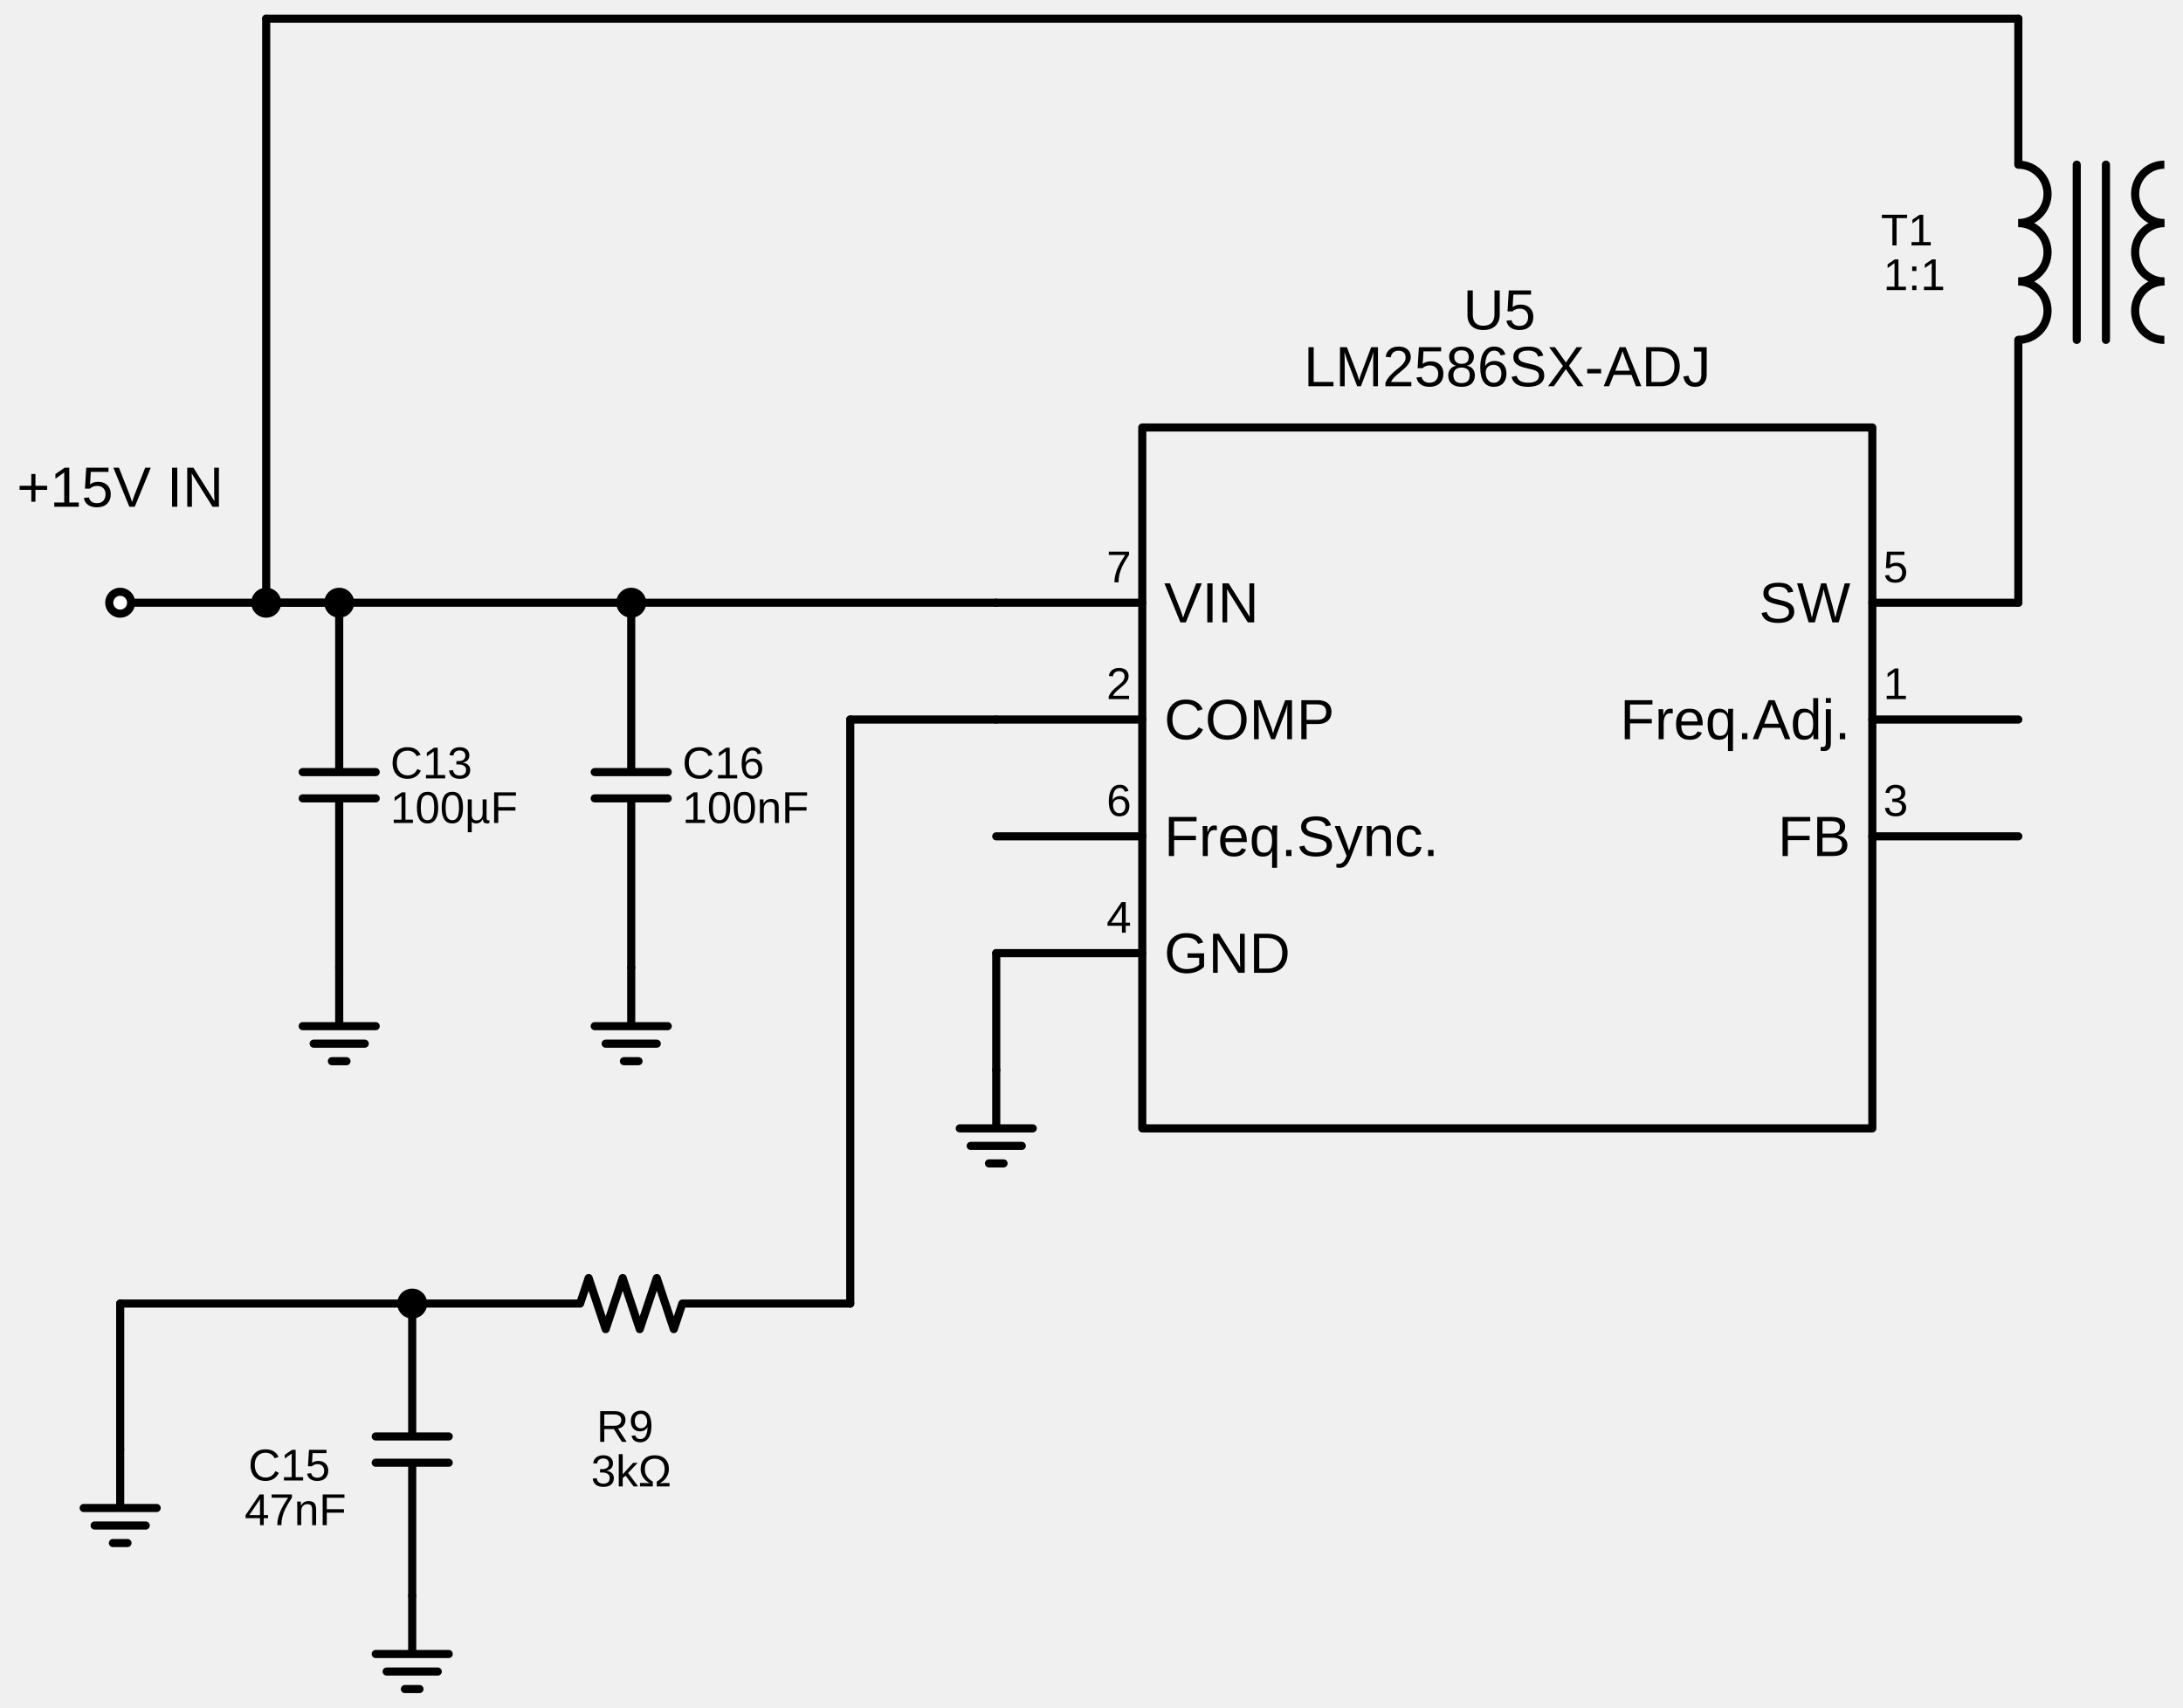
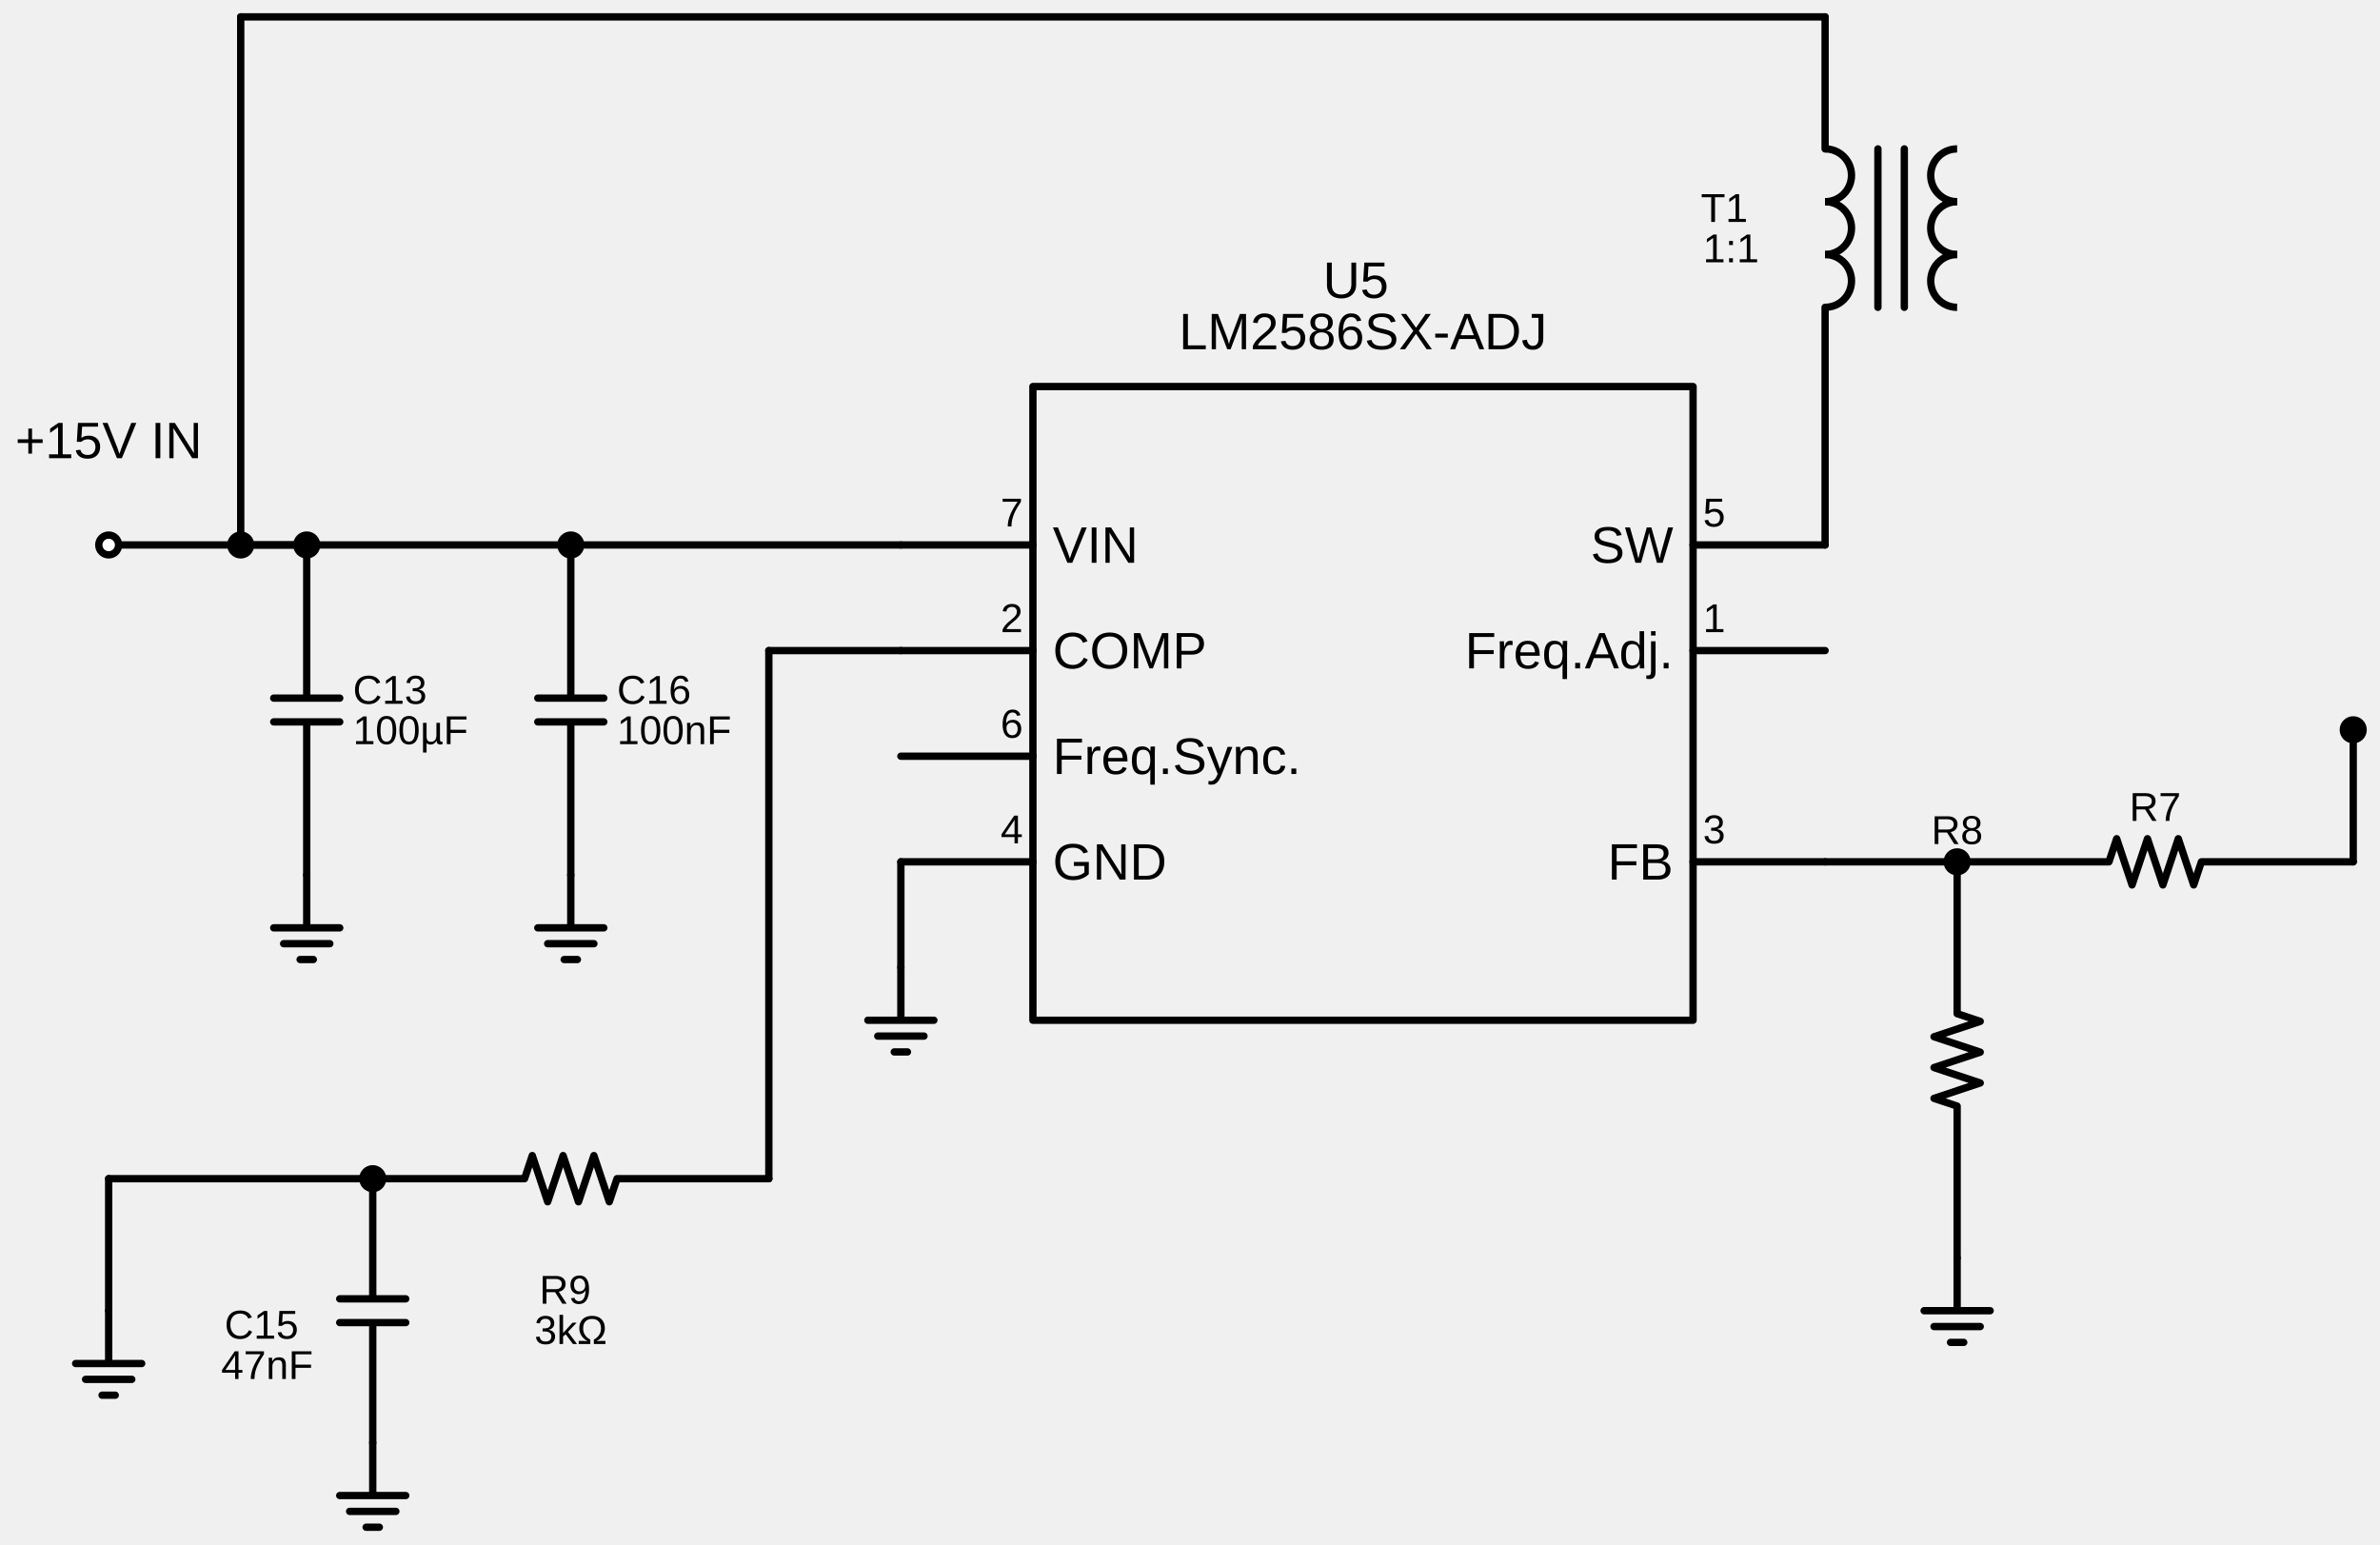
- <svg xmlns="http://www.w3.org/2000/svg" xml:lang="en" height="421.04pt" width="538.232pt" viewBox="-29.632 -148.6 538.232 421.04">
+ <svg xmlns="http://www.w3.org/2000/svg" xml:lang="en" height="421.04pt" width="648.932pt" viewBox="-29.632 -148.6 648.932 421.04">
  <path d="M 468.0 -79.2 a 7.2 7.2 0 1 1 0.0 14.4" style="stroke:black;fill:none;stroke-width:2.0;stroke-dasharray:-;" />
  <path d="M 468.0 -93.6 a 7.2 7.2 0 1 1 0.0 14.4" style="stroke:black;fill:none;stroke-width:2.0;stroke-dasharray:-;" />
  <path d="M 468.0 -108.0 a 7.2 7.2 0 1 1 0.0 14.4" style="stroke:black;fill:none;stroke-width:2.0;stroke-dasharray:-;" />
  <path d="M 504.0 -64.8 a 7.2 7.2 0 1 1 0.0 -14.4" style="stroke:black;fill:none;stroke-width:2.0;stroke-dasharray:-;" />
  <path d="M 504.0 -79.2 a 7.2 7.2 0 1 1 0.0 -14.4" style="stroke:black;fill:none;stroke-width:2.0;stroke-dasharray:-;" />
  <path d="M 504.0 -93.6 a 7.2 7.2 0 1 1 0.0 -14.4" style="stroke:black;fill:none;stroke-width:2.0;stroke-dasharray:-;" />
  <path d="M 252.0,129.6 L 432.0,129.6 L 432.0,-43.2 L 252.0,-43.2 L 252.0,129.6" style="stroke:black;fill:none;stroke-width:2.0;stroke-dasharray:-;stroke-linecap:round;stroke-linejoin:round;" />
  <path d="M 252.0,-0.0 L 216.0,-0.0" style="stroke:black;fill:none;stroke-width:2.0;stroke-dasharray:-;stroke-linecap:round;stroke-linejoin:round;" />
  <path d="M 252.0,28.8 L 216.0,28.8" style="stroke:black;fill:none;stroke-width:2.0;stroke-dasharray:-;stroke-linecap:round;stroke-linejoin:round;" />
  <path d="M 252.0,57.6 L 216.0,57.6" style="stroke:black;fill:none;stroke-width:2.0;stroke-dasharray:-;stroke-linecap:round;stroke-linejoin:round;" />
  <path d="M 252.0,86.4 L 216.0,86.4" style="stroke:black;fill:none;stroke-width:2.0;stroke-dasharray:-;stroke-linecap:round;stroke-linejoin:round;" />
  <path d="M 432.0,-0.0 L 468.0,-0.0" style="stroke:black;fill:none;stroke-width:2.0;stroke-dasharray:-;stroke-linecap:round;stroke-linejoin:round;" />
  <path d="M 432.0,28.8 L 468.0,28.8" style="stroke:black;fill:none;stroke-width:2.0;stroke-dasharray:-;stroke-linecap:round;stroke-linejoin:round;" />
-   <path d="M 432.0,57.6 L 468.0,57.6" style="stroke:black;fill:none;stroke-width:2.0;stroke-dasharray:-;stroke-linecap:round;stroke-linejoin:round;" />
+   <path d="M 432.0,86.4 L 468.0,86.4" style="stroke:black;fill:none;stroke-width:2.0;stroke-dasharray:-;stroke-linecap:round;stroke-linejoin:round;" />
  <path d="M 0.0,-0.0 L 18.0,-0.0 L 36.0,-0.0" style="stroke:black;fill:none;stroke-width:2.0;stroke-dasharray:-;stroke-linecap:round;stroke-linejoin:round;" />
  <path d="M 36.0,-0.0 L 45.0,-0.0 L 54.0,-0.0" style="stroke:black;fill:none;stroke-width:2.0;stroke-dasharray:-;stroke-linecap:round;stroke-linejoin:round;" />
  <path d="M 54.0,-0.0 L 54,41.76 M 63,41.76 L 45,41.76 M 63,48.24 L 45,48.24 M 54,48.24 L 54,90.0" style="stroke:black;fill:none;stroke-width:2.0;stroke-dasharray:-;stroke-linecap:round;stroke-linejoin:round;" />
  <path d="M 54,90.0 L 54,104.4 L 45,104.4 L 63,104.4 M 47.7,108.72 L 60.3,108.72 M 52.2,113.04 L 55.8,113.04" style="stroke:black;fill:none;stroke-width:2.0;stroke-dasharray:-;stroke-linecap:round;stroke-linejoin:round;" />
  <path d="M 36.0,-0.0 L 81.0,-0.0 L 126.0,-0.0" style="stroke:black;fill:none;stroke-width:2.0;stroke-dasharray:-;stroke-linecap:round;stroke-linejoin:round;" />
  <path d="M 126.0,-0.0 L 126.0,41.76 M 135.0,41.76 L 117.0,41.76 M 135,48.24 L 117.0,48.24 M 126,48.24 L 126,90.0" style="stroke:black;fill:none;stroke-width:2.0;stroke-dasharray:-;stroke-linecap:round;stroke-linejoin:round;" />
  <path d="M 126,90.0 L 126,104.4 L 117,104.4 L 135,104.4 M 119.7,108.72 L 132.3,108.72 M 124.2,113.04 L 127.8,113.04" style="stroke:black;fill:none;stroke-width:2.0;stroke-dasharray:-;stroke-linecap:round;stroke-linejoin:round;" />
  <path d="M 126.0,-0.0 L 171.0,-0.0 L 216.0,-0.0" style="stroke:black;fill:none;stroke-width:2.0;stroke-dasharray:-;stroke-linecap:round;stroke-linejoin:round;" />
  <path d="M 216.0,86.4 L 216.0,100.8 L 216.0,115.2" style="stroke:black;fill:none;stroke-width:2.0;stroke-dasharray:-;stroke-linecap:round;stroke-linejoin:round;" />
  <path d="M 216.0,115.2 L 216.0,129.6 L 207.0,129.6 L 225.0,129.6 M 209.7,133.92 L 222.3,133.92 M 214.2,138.24 L 217.8,138.24" style="stroke:black;fill:none;stroke-width:2.0;stroke-dasharray:-;stroke-linecap:round;stroke-linejoin:round;" />
  <path d="M 216.0,28.8 L 198.0,28.8 L 180.0,28.8" style="stroke:black;fill:none;stroke-width:2.0;stroke-dasharray:-;stroke-linecap:round;stroke-linejoin:round;" />
  <path d="M 180.0,28.8 L 180.0,100.8 L 180,172.8" style="stroke:black;fill:none;stroke-width:2.0;stroke-dasharray:-;stroke-linecap:round;stroke-linejoin:round;" />
  <path d="M 180,172.8 L 138.6,172.8 L 136.5,179.1 L 132.3,166.5 L 128.1,179.1 L 123.9,166.5 L 119.7,179.1 L 115.5,166.5 L 113.4,172.8 L 72,172.8" style="stroke:black;fill:none;stroke-width:2.0;stroke-dasharray:-;stroke-linecap:round;stroke-linejoin:round;" />
  <path d="M 72,172.8 L 72,205.56 M 81,205.56 L 63,205.56 M 81,212.04 L 63,212.04 M 72,212.04 L 72,244.8" style="stroke:black;fill:none;stroke-width:2.0;stroke-dasharray:-;stroke-linecap:round;stroke-linejoin:round;" />
  <path d="M 72,244.8 L 72,259.2 L 63,259.2 L 81,259.2 M 65.7,263.52 L 78.3,263.52 M 70.2,267.84 L 73.8,267.84" style="stroke:black;fill:none;stroke-width:2.0;stroke-dasharray:-;stroke-linecap:round;stroke-linejoin:round;" />
  <path d="M 72,172.8 L 36,172.8 L -1.5987211554602254e-14,172.8" style="stroke:black;fill:none;stroke-width:2.0;stroke-dasharray:-;stroke-linecap:round;stroke-linejoin:round;" />
  <path d="M -1.5987211554602254e-14,172.8 L -1.9293757912300106e-14,190.8 L -2.260030426999796e-14,208.8" style="stroke:black;fill:none;stroke-width:2.0;stroke-dasharray:-;stroke-linecap:round;stroke-linejoin:round;" />
  <path d="M -2.260030426999796e-14,208.8 L -2.260030426999796e-14,223.2 L -9,223.2 L 9,223.2 M -6.3,227.52 L 6.3,227.52 M -1.8,231.84 L 1.8,231.84" style="stroke:black;fill:none;stroke-width:2.0;stroke-dasharray:-;stroke-linecap:round;stroke-linejoin:round;" />
  <path d="M 36.0,-0.0 L 36,-72.0 L 36,-144.0" style="stroke:black;fill:none;stroke-width:2.0;stroke-dasharray:-;stroke-linecap:round;stroke-linejoin:round;" />
  <path d="M 36,-144.0 L 252.0,-144.0 L 468.0,-144.0" style="stroke:black;fill:none;stroke-width:2.0;stroke-dasharray:-;stroke-linecap:round;stroke-linejoin:round;" />
  <path d="M 468.0,-144.0 L 468.0,-126.0 L 468.0,-108.0" style="stroke:black;fill:none;stroke-width:2.0;stroke-dasharray:-;stroke-linecap:round;stroke-linejoin:round;" />
  <path d="M 482.4,-108.0 L 482.4,-64.8" style="stroke:black;fill:none;stroke-width:2.0;stroke-dasharray:-;stroke-linecap:round;stroke-linejoin:round;" />
  <path d="M 489.6,-108.0 L 489.6,-64.8" style="stroke:black;fill:none;stroke-width:2.0;stroke-dasharray:-;stroke-linecap:round;stroke-linejoin:round;" />
  <path d="M 468.0,-64.8 L 468.0,-32.4 L 468.0,-0.0" style="stroke:black;fill:none;stroke-width:2.0;stroke-dasharray:-;stroke-linecap:round;stroke-linejoin:round;" />
+   <path d="M 468.0,86.4 L 486.0,86.4 L 504.0,86.4" style="stroke:black;fill:none;stroke-width:2.0;stroke-dasharray:-;stroke-linecap:round;stroke-linejoin:round;" />
+   <path d="M 504.0,86.4 L 504.0,127.8 L 510.3,129.9 L 497.7,134.1 L 510.3,138.3 L 497.7,142.5 L 510.3,146.7 L 497.7,150.9 L 504.0,153.0 L 504.0,194.4" style="stroke:black;fill:none;stroke-width:2.0;stroke-dasharray:-;stroke-linecap:round;stroke-linejoin:round;" />
+   <path d="M 504.0,194.4 L 504.0,208.8 L 495.0,208.8 L 513.0,208.8 M 497.7,213.12 L 510.3,213.12 M 502.2,217.44 L 505.8,217.44" style="stroke:black;fill:none;stroke-width:2.0;stroke-dasharray:-;stroke-linecap:round;stroke-linejoin:round;" />
+   <path d="M 504.0,86.4 L 545.4,86.4 L 547.5,80.1 L 551.7,92.7 L 555.9,80.1 L 560.1,92.7 L 564.3,80.1 L 568.5,92.7 L 570.6,86.4 L 612.0,86.4" style="stroke:black;fill:none;stroke-width:2.0;stroke-dasharray:-;stroke-linecap:round;stroke-linejoin:round;" />
+   <path d="M 612.0,86.4 L 612.0,68.4 L 612.0,50.4" style="stroke:black;fill:none;stroke-width:2.0;stroke-dasharray:-;stroke-linecap:round;stroke-linejoin:round;" />
  <text x="249.3" y="-13.7" dominant-baseline="ideographic" fill="black" font-size="11" font-family="Arial" text-anchor="end">
    <tspan x="249.3" dy="11">7</tspan>
  </text>
  <text x="257.4" y="-14.0" dominant-baseline="central" fill="black" font-size="14" font-family="Arial" text-anchor="start">
    <tspan x="257.4" dy="14">VIN</tspan>
  </text>
  <text x="249.3" y="15.1" dominant-baseline="ideographic" fill="black" font-size="11" font-family="Arial" text-anchor="end">
    <tspan x="249.3" dy="11">2</tspan>
  </text>
  <text x="257.4" y="14.8" dominant-baseline="central" fill="black" font-size="14" font-family="Arial" text-anchor="start">
    <tspan x="257.4" dy="14">COMP</tspan>
  </text>
  <text x="249.3" y="43.9" dominant-baseline="ideographic" fill="black" font-size="11" font-family="Arial" text-anchor="end">
    <tspan x="249.3" dy="11">6</tspan>
  </text>
  <text x="257.4" y="43.6" dominant-baseline="central" fill="black" font-size="14" font-family="Arial" text-anchor="start">
    <tspan x="257.4" dy="14">Freq.Sync.</tspan>
  </text>
  <text x="249.3" y="72.7" dominant-baseline="ideographic" fill="black" font-size="11" font-family="Arial" text-anchor="end">
    <tspan x="249.3" dy="11">4</tspan>
  </text>
  <text x="257.4" y="72.4" dominant-baseline="central" fill="black" font-size="14" font-family="Arial" text-anchor="start">
    <tspan x="257.4" dy="14">GND</tspan>
  </text>
  <text x="434.7" y="-13.7" dominant-baseline="ideographic" fill="black" font-size="11" font-family="Arial" text-anchor="start">
    <tspan x="434.7" dy="11">5</tspan>
  </text>
  <text x="426.6" y="-14.0" dominant-baseline="central" fill="black" font-size="14" font-family="Arial" text-anchor="end">
    <tspan x="426.6" dy="14">SW</tspan>
  </text>
  <text x="434.7" y="15.1" dominant-baseline="ideographic" fill="black" font-size="11" font-family="Arial" text-anchor="start">
    <tspan x="434.7" dy="11">1</tspan>
  </text>
  <text x="426.6" y="14.8" dominant-baseline="central" fill="black" font-size="14" font-family="Arial" text-anchor="end">
    <tspan x="426.6" dy="14">Freq.Adj.</tspan>
  </text>
-   <text x="434.7" y="43.9" dominant-baseline="ideographic" fill="black" font-size="11" font-family="Arial" text-anchor="start">
+   <text x="434.7" y="72.7" dominant-baseline="ideographic" fill="black" font-size="11" font-family="Arial" text-anchor="start">
    <tspan x="434.7" dy="11">3</tspan>
  </text>
-   <text x="426.6" y="43.6" dominant-baseline="central" fill="black" font-size="14" font-family="Arial" text-anchor="end">
+   <text x="426.6" y="72.4" dominant-baseline="central" fill="black" font-size="14" font-family="Arial" text-anchor="end">
    <tspan x="426.6" dy="14">FB</tspan>
  </text>
  <text x="342.0" y="-78.4" dominant-baseline="ideographic" fill="black" font-size="14" font-family="Arial" text-anchor="middle">
    <tspan x="342.0" dy="14">U5</tspan>
    <tspan x="342.0" dy="14">LM2586SX-ADJ</tspan>
  </text>
  <text x="66.6" y="28.5" dominant-baseline="central" fill="black" font-size="11" font-family="Arial" text-anchor="start">
    <tspan x="66.6" dy="11">C13</tspan>
    <tspan x="66.6" dy="11">100µF</tspan>
  </text>
  <text x="138.6" y="28.5" dominant-baseline="central" fill="black" font-size="11" font-family="Arial" text-anchor="start">
    <tspan x="138.6" dy="11">C16</tspan>
    <tspan x="138.6" dy="11">100nF</tspan>
  </text>
  <text x="126" y="188.26" dominant-baseline="hanging" fill="black" font-size="11" font-family="Arial" text-anchor="middle">
    <tspan x="126" dy="11">R9</tspan>
    <tspan x="126" dy="11">3kΩ</tspan>
  </text>
  <text x="43.2" y="197.8" dominant-baseline="hanging" fill="black" font-size="11" font-family="Arial" text-anchor="middle">
    <tspan x="43.2" dy="11">C15</tspan>
    <tspan x="43.2" dy="11">47nF</tspan>
  </text>
  <text x="450.0" y="-102.9" dominant-baseline="central" fill="black" font-size="11" font-family="Arial" text-anchor="end">
    <tspan x="450.0" dy="11">T1</tspan>
    <tspan x="450.0" dy="11">1:1</tspan>
  </text>
+   <text x="504.0" y="72.88" dominant-baseline="ideographic" fill="black" font-size="11" font-family="Arial" text-anchor="middle">
+     <tspan x="504.0" dy="11">R8</tspan>
+   </text>
+   <text x="558.0" y="66.58" dominant-baseline="ideographic" fill="black" font-size="11" font-family="Arial" text-anchor="middle">
+     <tspan x="558.0" dy="11">R7</tspan>
+   </text>
  <circle cx="0.0" cy="-0.0" r="2.7" style="stroke:black;fill:white;stroke-width:2.0;stroke-dasharray:-;" />
  <text x="0.0" y="-34.7" dominant-baseline="ideographic" fill="black" font-size="14" font-family="Arial" text-anchor="middle">
    <tspan x="0.0" dy="14">+15V IN</tspan>
  </text>
  <circle cx="36.0" cy="-0.0" r="2.7" style="stroke:black;fill:black;stroke-width:2.0;stroke-dasharray:-;" />
  <circle cx="54.0" cy="-0.0" r="2.7" style="stroke:black;fill:black;stroke-width:2.0;stroke-dasharray:-;" />
  <circle cx="126.0" cy="-0.0" r="2.7" style="stroke:black;fill:black;stroke-width:2.0;stroke-dasharray:-;" />
  <circle cx="72" cy="172.8" r="2.7" style="stroke:black;fill:black;stroke-width:2.0;stroke-dasharray:-;" />
+   <circle cx="504.0" cy="86.4" r="2.7" style="stroke:black;fill:black;stroke-width:2.0;stroke-dasharray:-;" />
+   <circle cx="612.0" cy="50.4" r="2.7" style="stroke:black;fill:black;stroke-width:2.0;stroke-dasharray:-;" />
</svg>
